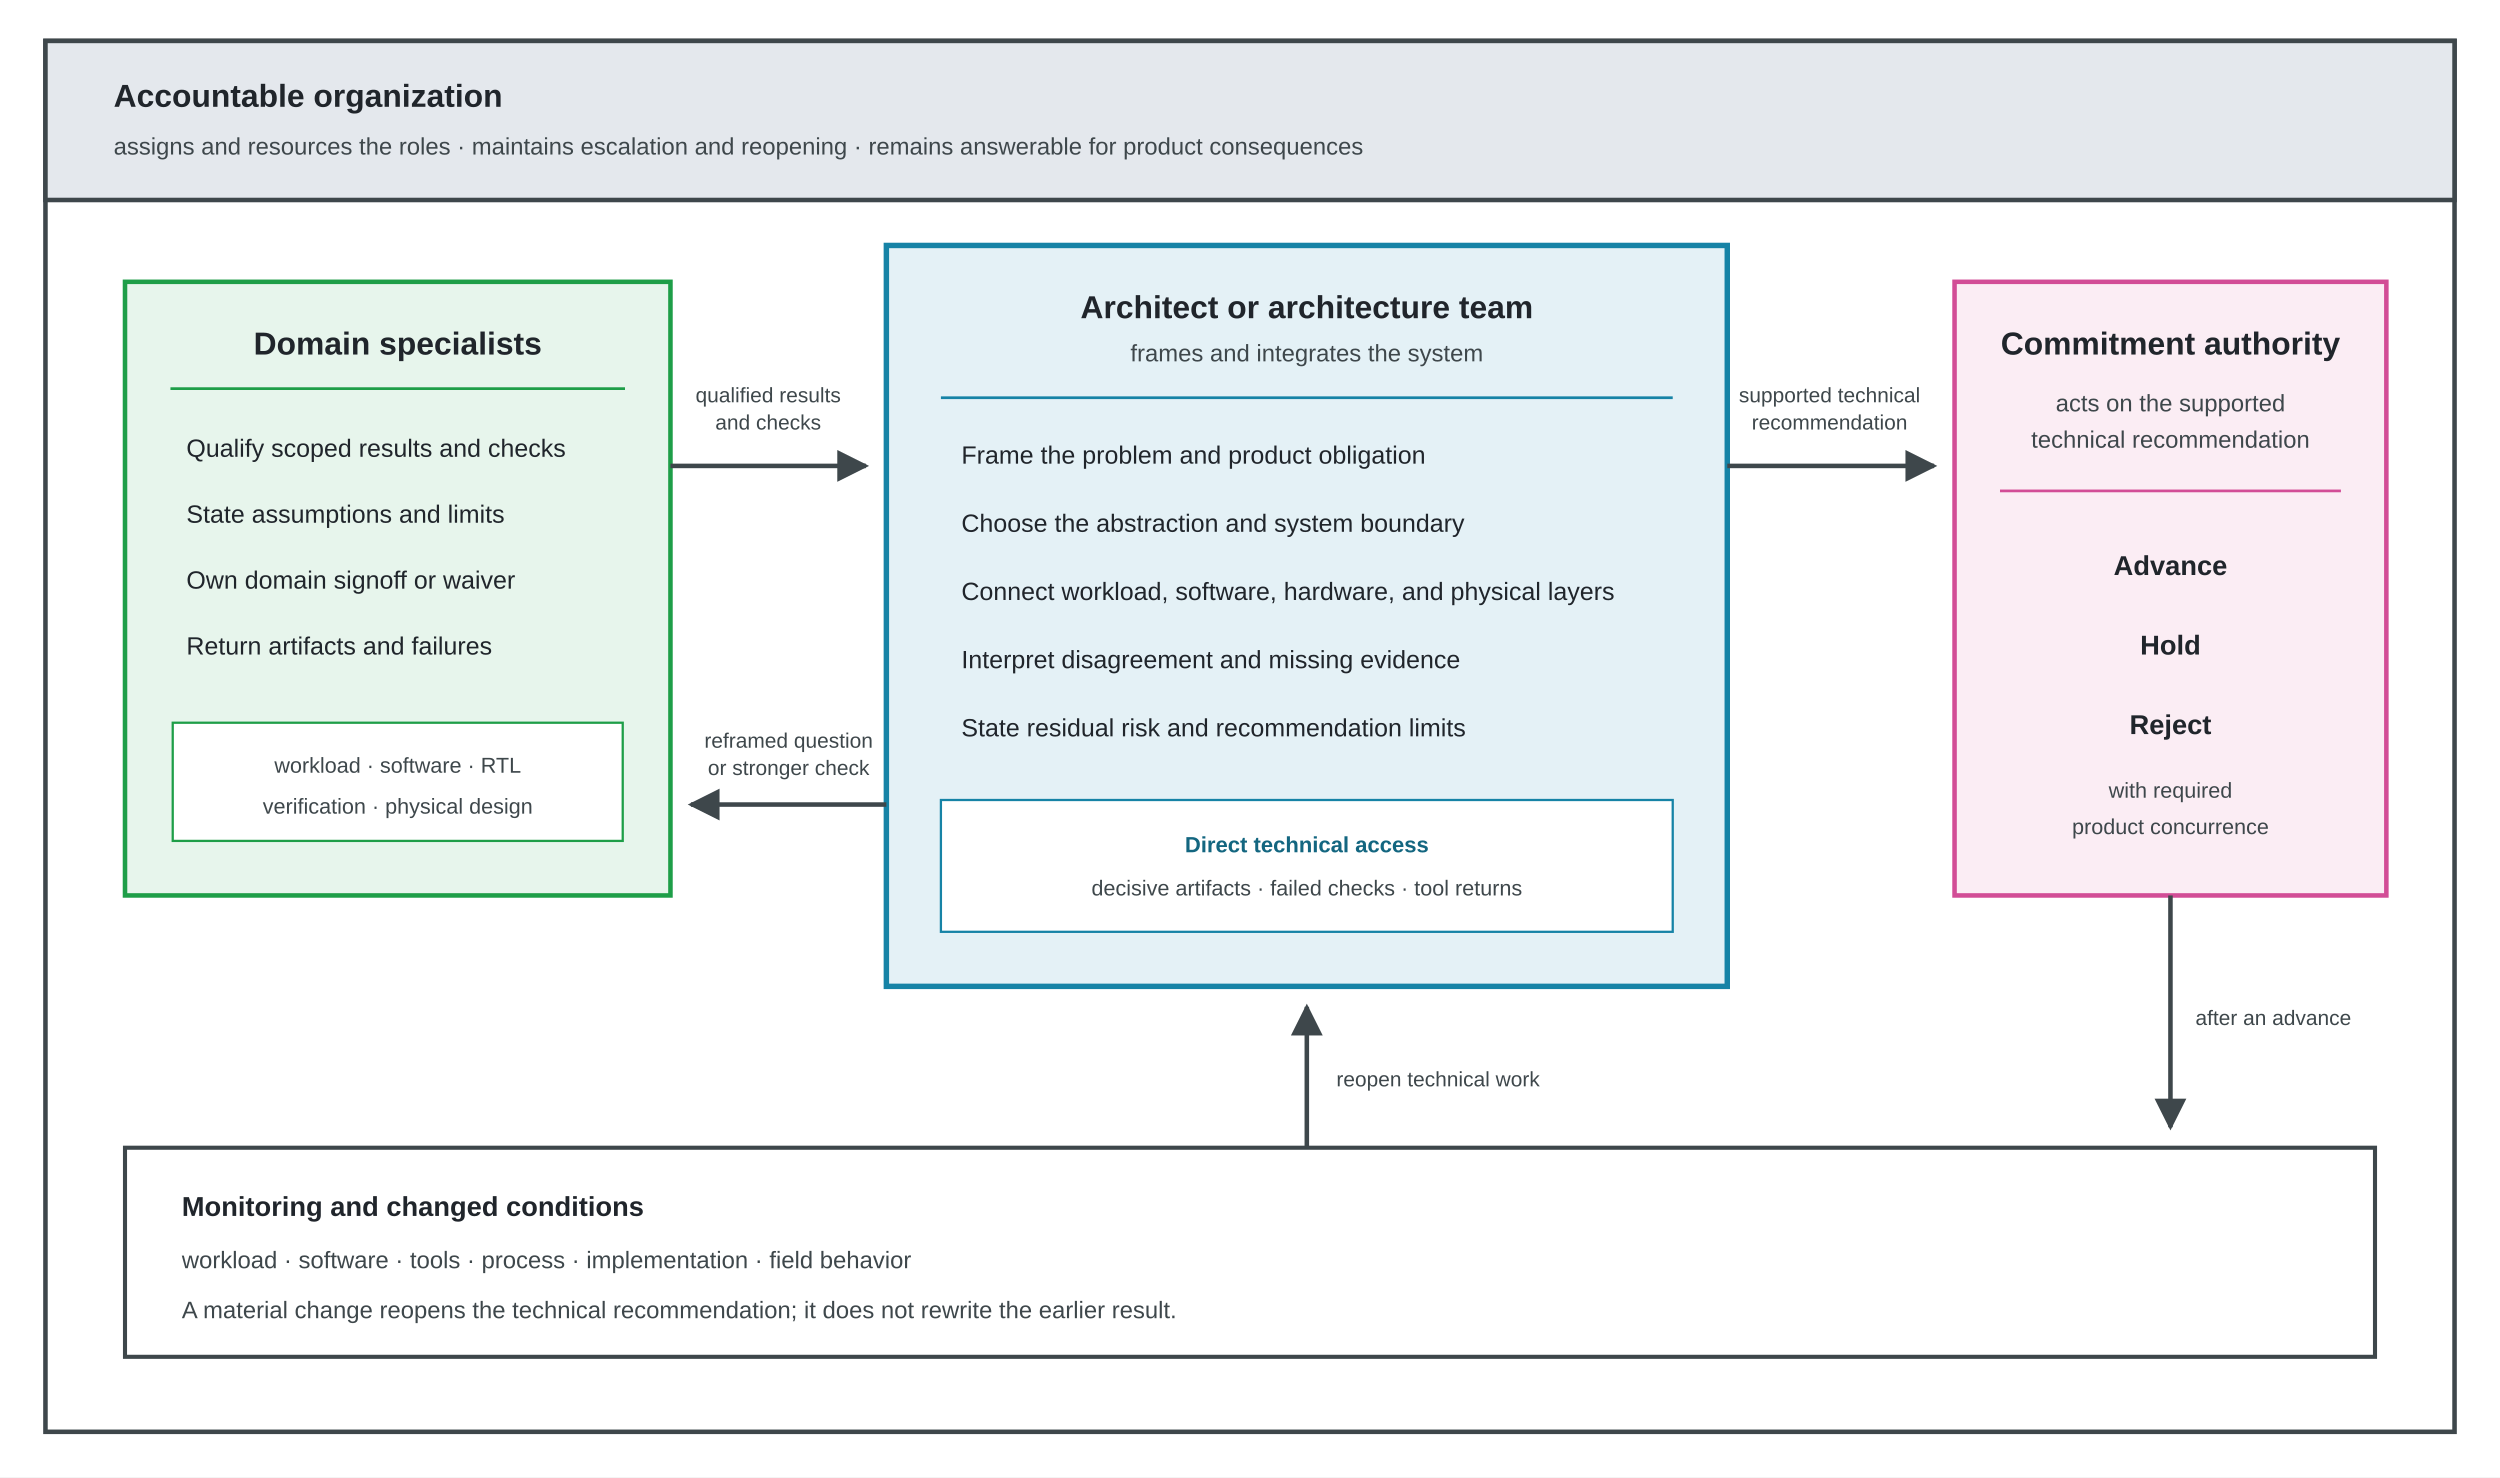
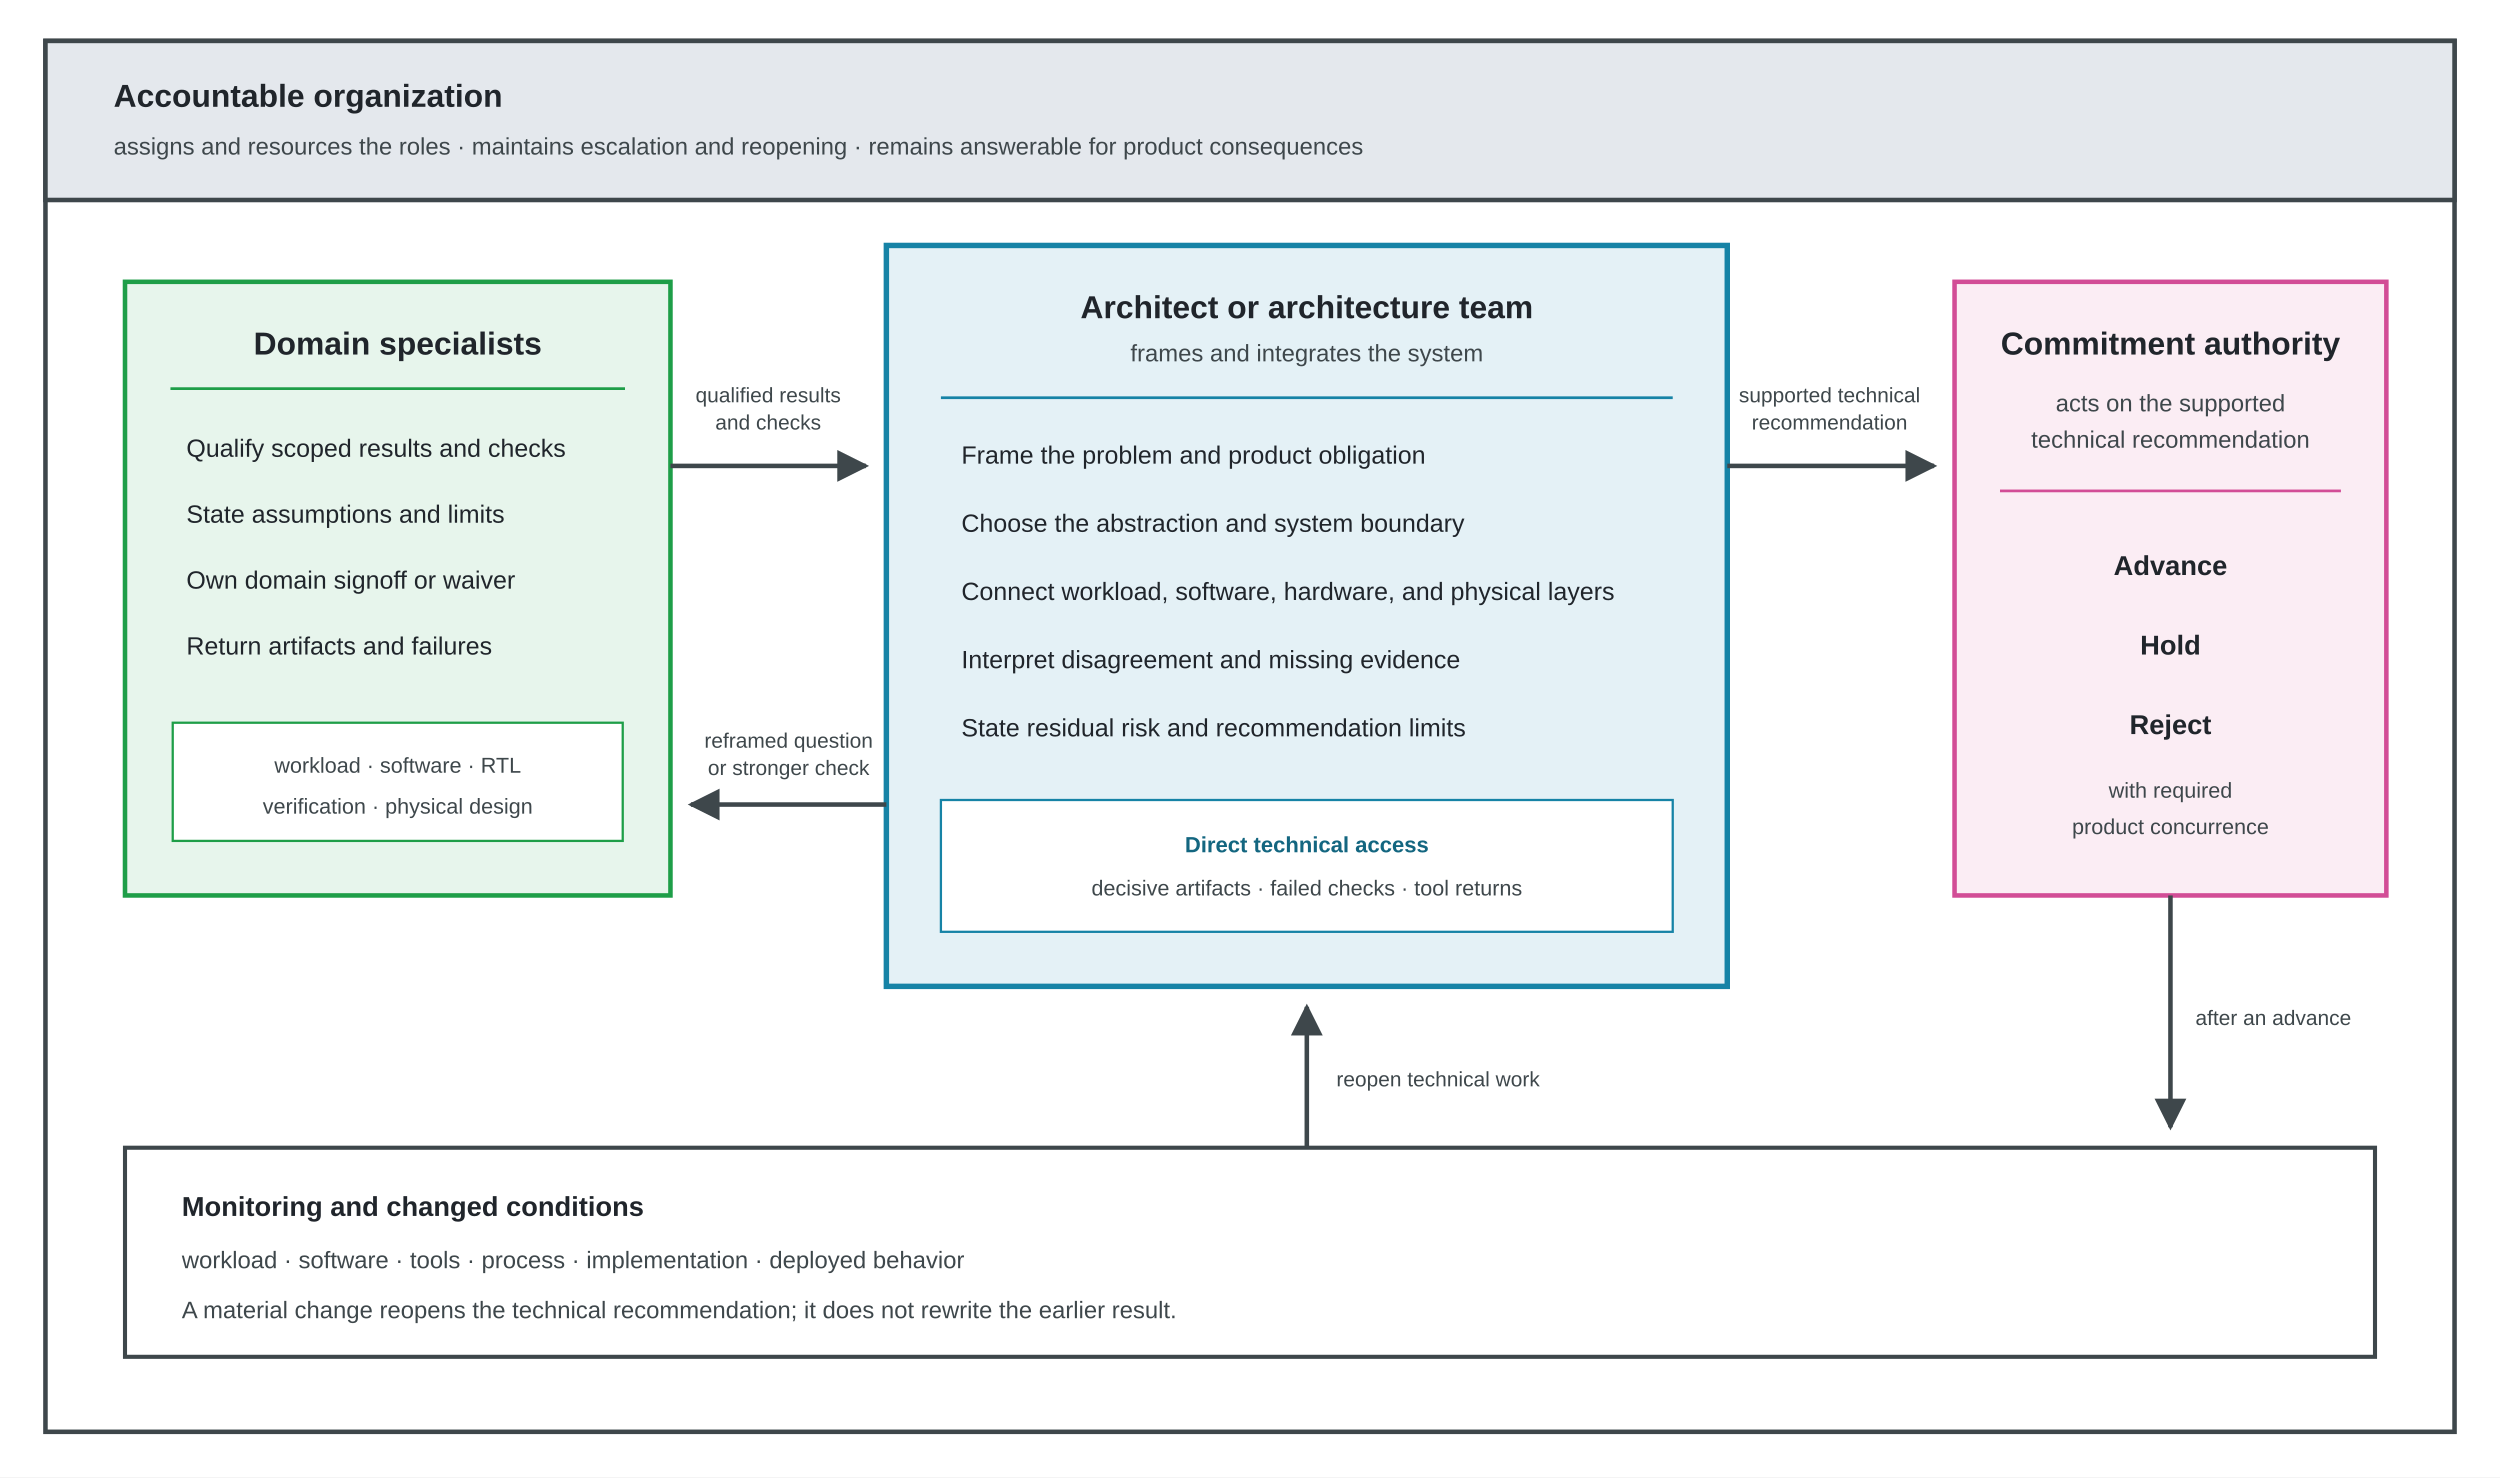
<svg xmlns="http://www.w3.org/2000/svg" viewBox="0 0 1100 650" font-family="Arial, Helvetica, sans-serif">
  <defs>
    <marker id="arrow" viewBox="0 0 10 10" refX="9" refY="5" markerWidth="7" markerHeight="7" orient="auto-start-reverse">
      <path d="M 0 0 L 10 5 L 0 10 z" fill="#3E474B" />
    </marker>
  </defs>
  <rect x="0" y="0" width="1100" height="650" fill="#FFFFFF" />
  <rect x="20" y="18" width="1060" height="612" fill="#FFFFFF" stroke="#3E474B" stroke-width="2" />
  <rect x="20" y="18" width="1060" height="70" fill="#E4E8ED" stroke="#3E474B" stroke-width="2" />
  <text x="50" y="47" font-size="14" font-weight="bold" fill="#20252B">Accountable organization</text>
  <text x="50" y="68" font-size="10.5" fill="#3E474B">assigns and resources the roles · maintains escalation and reopening · remains answerable for product consequences</text>
  <rect x="55" y="124" width="240" height="270" fill="#E7F5EC" stroke="#1E9E48" stroke-width="2" />
  <text x="175" y="156" text-anchor="middle" font-size="14" font-weight="bold" fill="#20252B">Domain specialists</text>
  <line x1="75" y1="171" x2="275" y2="171" stroke="#1E9E48" stroke-width="1.2" />
  <text x="82" y="201" font-size="11" fill="#20252B">Qualify scoped results and checks</text>
  <text x="82" y="230" font-size="11" fill="#20252B">State assumptions and limits</text>
  <text x="82" y="259" font-size="11" fill="#20252B">Own domain signoff or waiver</text>
  <text x="82" y="288" font-size="11" fill="#20252B">Return artifacts and failures</text>
  <rect x="76" y="318" width="198" height="52" fill="#FFFFFF" stroke="#1E9E48" stroke-width="1" />
  <text x="175" y="340" text-anchor="middle" font-size="9.5" fill="#3E474B">workload · software · RTL</text>
  <text x="175" y="358" text-anchor="middle" font-size="9.5" fill="#3E474B">verification · physical design</text>
  <rect x="390" y="108" width="370" height="326" fill="#E4F1F6" stroke="#1683A6" stroke-width="2.4" />
  <text x="575" y="140" text-anchor="middle" font-size="14" font-weight="bold" fill="#20252B">Architect or architecture team</text>
  <text x="575" y="159" text-anchor="middle" font-size="10.5" fill="#3E474B">frames and integrates the system</text>
  <line x1="414" y1="175" x2="736" y2="175" stroke="#1683A6" stroke-width="1.2" />
  <text x="423" y="204" font-size="11" fill="#20252B">Frame the problem and product obligation</text>
  <text x="423" y="234" font-size="11" fill="#20252B">Choose the abstraction and system boundary</text>
  <text x="423" y="264" font-size="11" fill="#20252B">Connect workload, software, hardware, and physical layers</text>
  <text x="423" y="294" font-size="11" fill="#20252B">Interpret disagreement and missing evidence</text>
  <text x="423" y="324" font-size="11" fill="#20252B">State residual risk and recommendation limits</text>
  <rect x="414" y="352" width="322" height="58" fill="#FFFFFF" stroke="#1683A6" stroke-width="1" />
  <text x="575" y="375" text-anchor="middle" font-size="9.7" font-weight="bold" fill="#136680">Direct technical access</text>
  <text x="575" y="394" text-anchor="middle" font-size="9.5" fill="#3E474B">decisive artifacts · failed checks · tool returns</text>
  <rect x="860" y="124" width="190" height="270" fill="#FBEDF4" stroke="#D24D96" stroke-width="2" />
  <text x="955" y="156" text-anchor="middle" font-size="14" font-weight="bold" fill="#20252B">Commitment authority</text>
  <text x="955" y="181" text-anchor="middle" font-size="10.5" fill="#3E474B">acts on the supported</text>
  <text x="955" y="197" text-anchor="middle" font-size="10.5" fill="#3E474B">technical recommendation</text>
  <line x1="880" y1="216" x2="1030" y2="216" stroke="#D24D96" stroke-width="1.2" />
  <text x="955" y="253" text-anchor="middle" font-size="12" font-weight="bold" fill="#20252B">Advance</text>
  <text x="955" y="288" text-anchor="middle" font-size="12" font-weight="bold" fill="#20252B">Hold</text>
  <text x="955" y="323" text-anchor="middle" font-size="12" font-weight="bold" fill="#20252B">Reject</text>
  <text x="955" y="351" text-anchor="middle" font-size="9.5" fill="#3E474B">with required</text>
  <text x="955" y="367" text-anchor="middle" font-size="9.5" fill="#3E474B">product concurrence</text>
  <path d="M 295 205 H 381" fill="none" stroke="#3E474B" stroke-width="2" marker-end="url(#arrow)" />
  <text x="338" y="177" text-anchor="middle" font-size="9.2" fill="#3E474B">qualified results</text>
  <text x="338" y="189" text-anchor="middle" font-size="9.2" fill="#3E474B">and checks</text>
  <path d="M 390 354 H 304" fill="none" stroke="#3E474B" stroke-width="2" marker-end="url(#arrow)" />
  <text x="347" y="329" text-anchor="middle" font-size="9.2" fill="#3E474B">reframed question</text>
  <text x="347" y="341" text-anchor="middle" font-size="9.2" fill="#3E474B">or stronger check</text>
  <path d="M 760 205 H 851" fill="none" stroke="#3E474B" stroke-width="2" marker-end="url(#arrow)" />
  <text x="805" y="177" text-anchor="middle" font-size="9.2" fill="#3E474B">supported technical</text>
  <text x="805" y="189" text-anchor="middle" font-size="9.2" fill="#3E474B">recommendation</text>
  <rect x="55" y="505" width="990" height="92" fill="#FFFFFF" stroke="#3E474B" stroke-width="1.8" />
  <text x="80" y="535" font-size="12" font-weight="bold" fill="#20252B">Monitoring and changed conditions</text>
-   <text x="80" y="558" font-size="10.5" fill="#3E474B">workload · software · tools · process · implementation · field behavior</text>
+   <text x="80" y="558" font-size="10.5" fill="#3E474B">workload · software · tools · process · implementation · deployed behavior</text>
  <text x="80" y="580" font-size="10.5" fill="#3E474B">A material change reopens the technical recommendation; it does not rewrite the earlier result.</text>
  <path d="M 955 394 V 496" fill="none" stroke="#3E474B" stroke-width="2" marker-end="url(#arrow)" />
  <text x="966" y="451" font-size="9.2" fill="#3E474B">after an advance</text>
  <path d="M 575 505 V 443" fill="none" stroke="#3E474B" stroke-width="2" marker-end="url(#arrow)" />
  <text x="588" y="478" font-size="9.2" fill="#3E474B">reopen technical work</text>
</svg>
